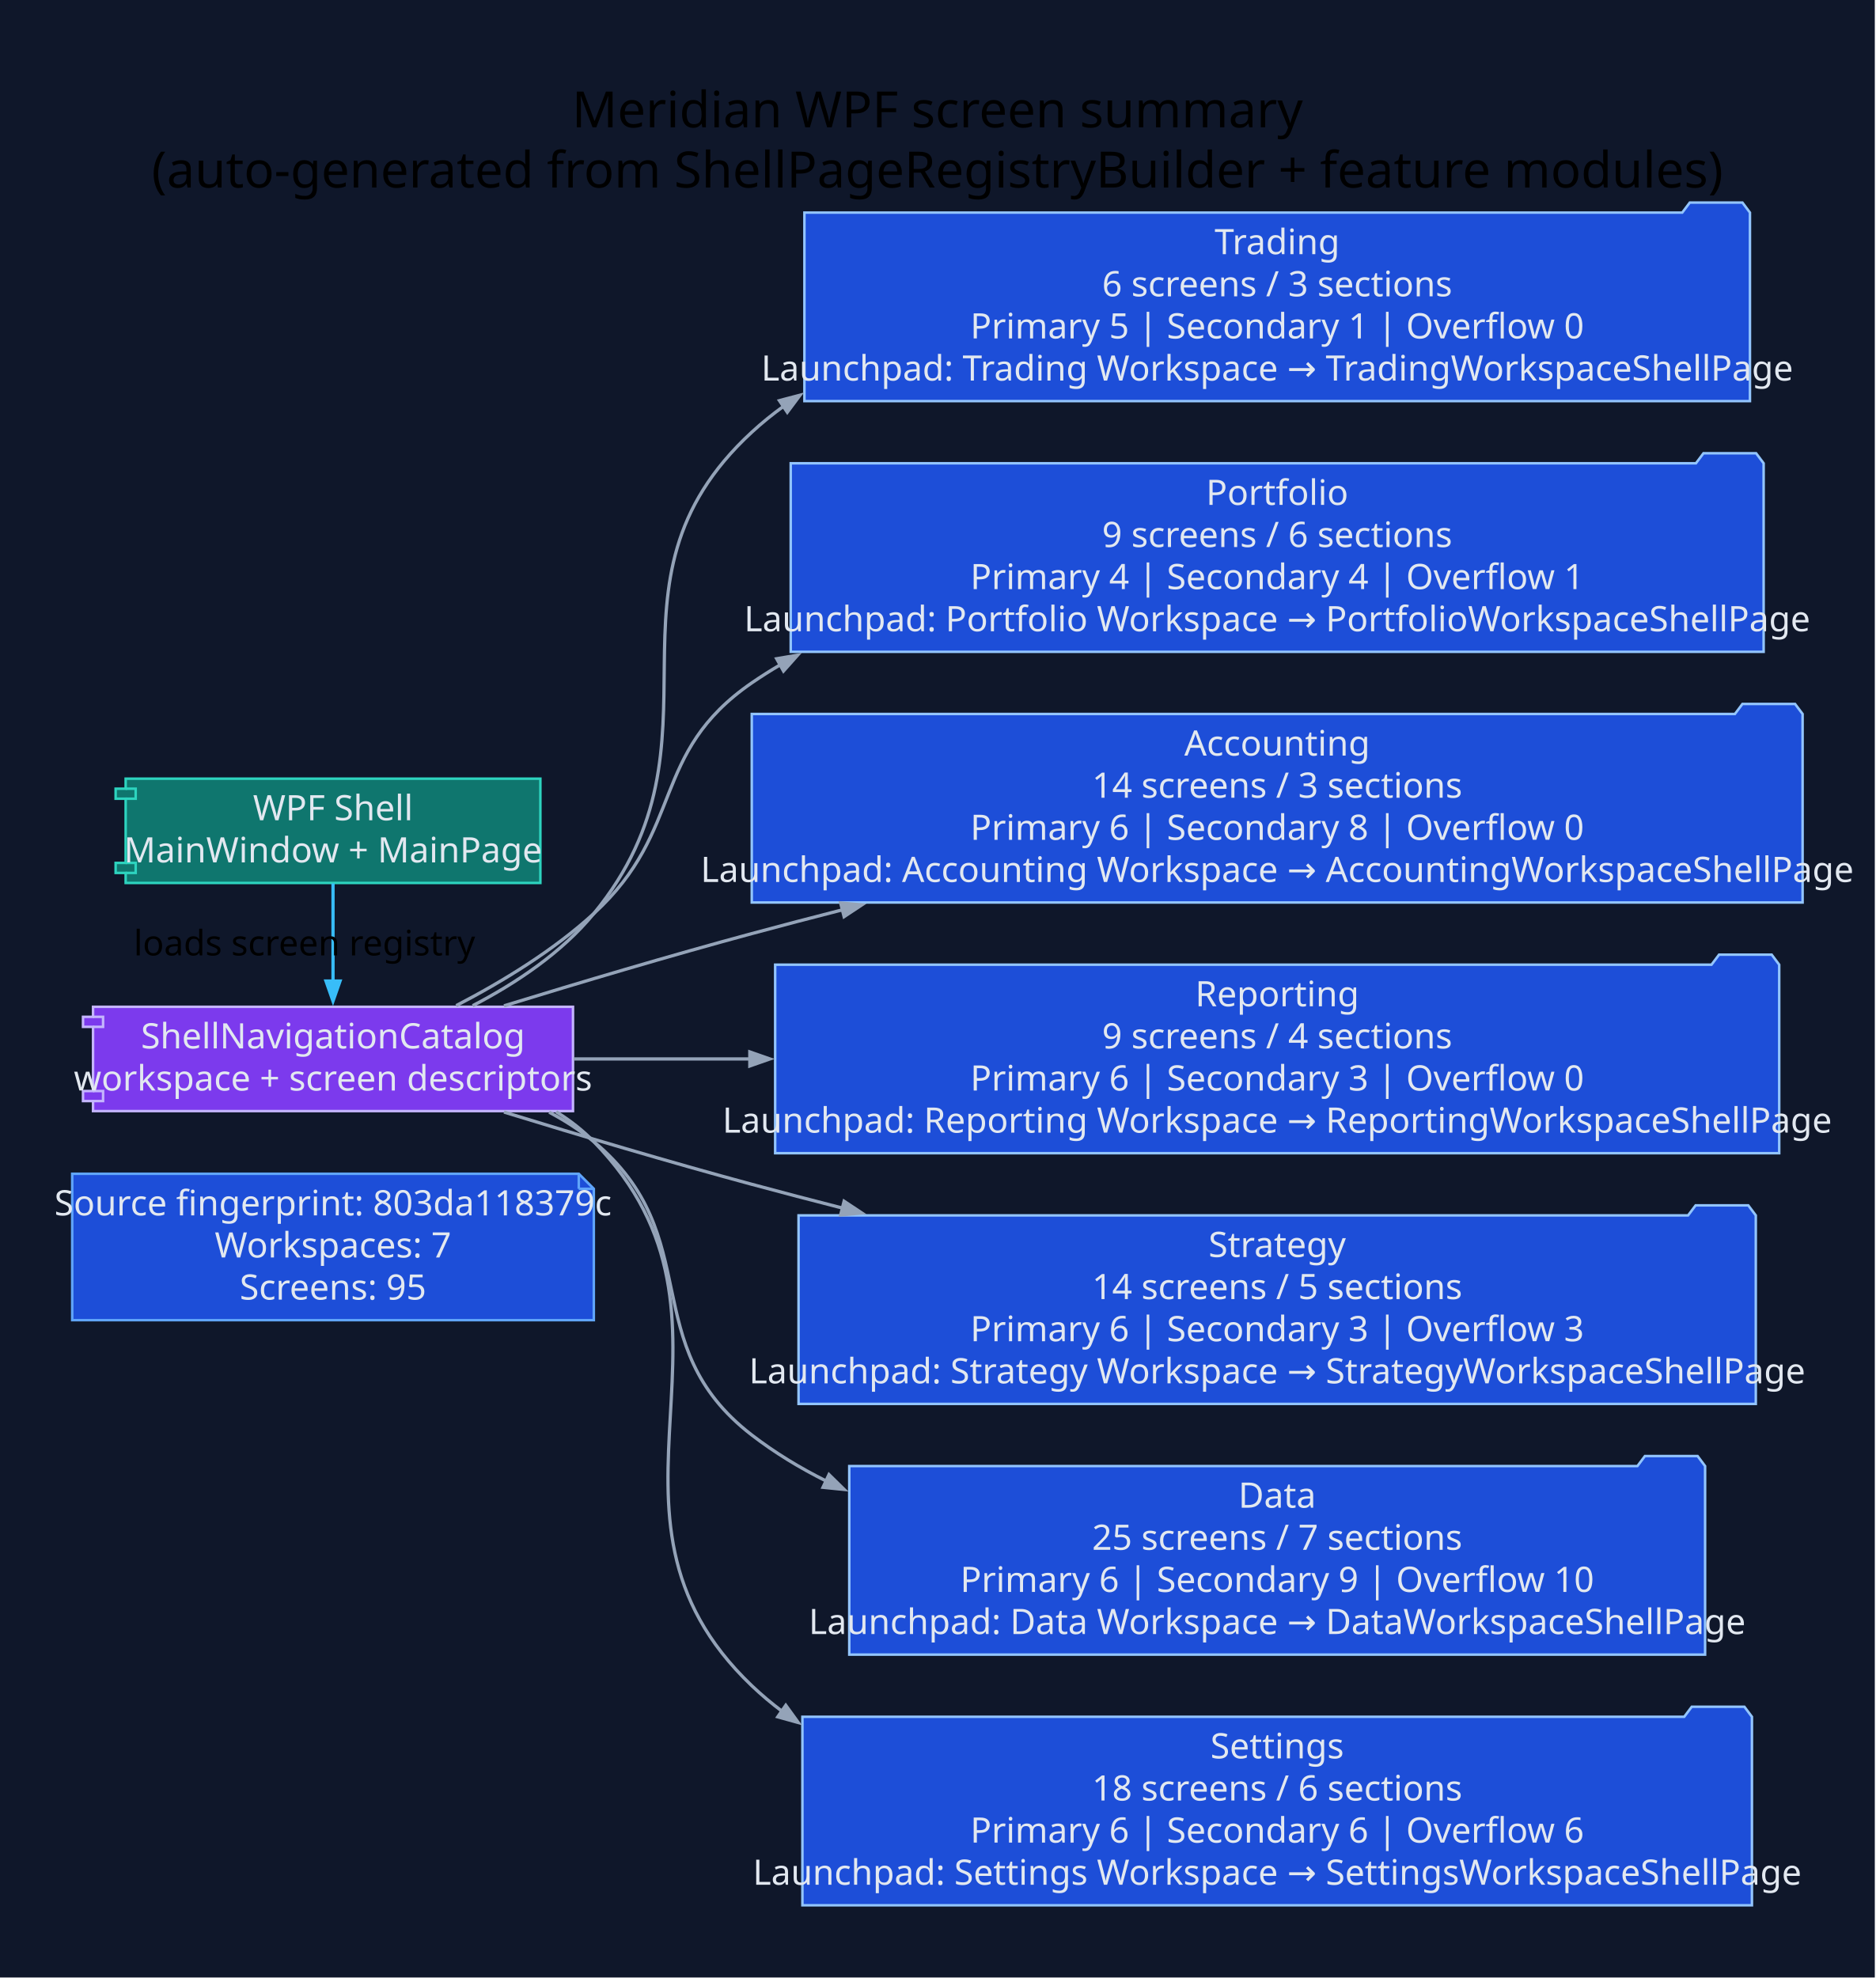
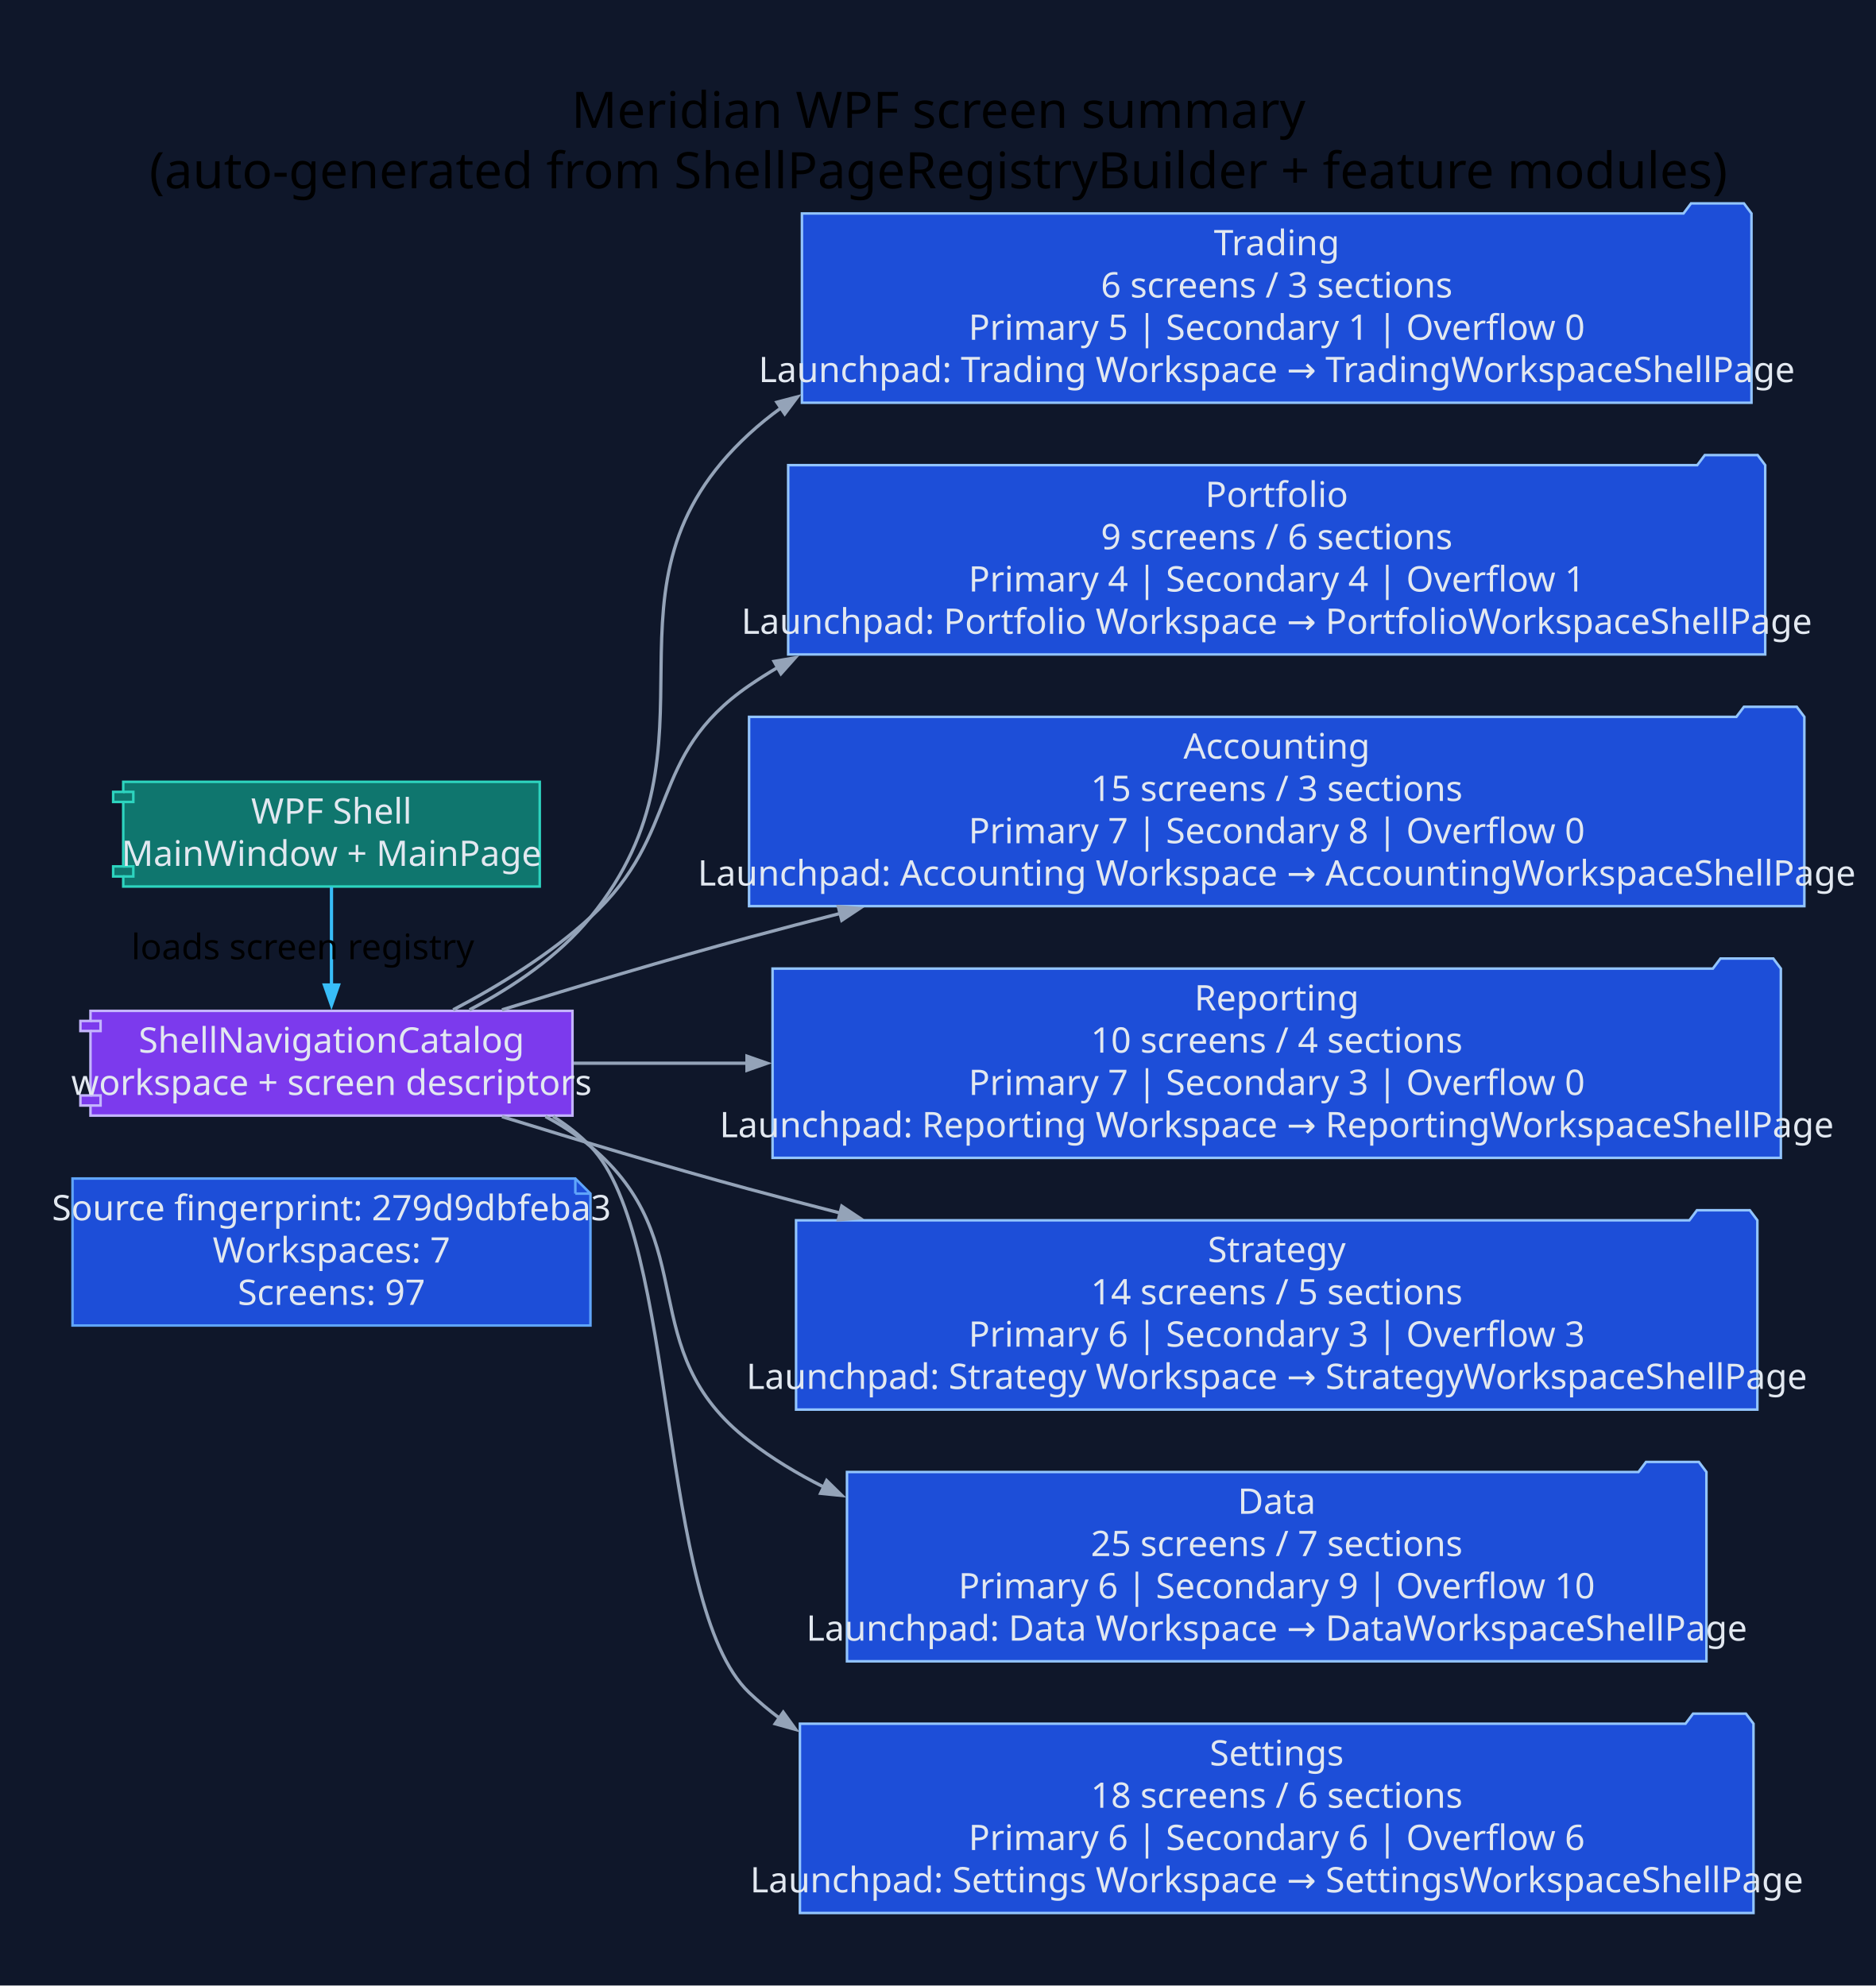
- <svg xmlns="http://www.w3.org/2000/svg" width="748pt" height="789pt" viewBox="0.00 0.00 748.00 789.00">
+ <svg xmlns="http://www.w3.org/2000/svg" width="745pt" height="789pt" viewBox="0.00 0.00 745.00 789.00">
  <g id="graph0" class="graph" transform="scale(1 1) rotate(0) translate(28.8 760)">
-     <polygon fill="#0f172a" stroke="none" points="-28.8,28.8 -28.8,-760 719.01,-760 719.01,28.8 -28.8,28.8" />
-     <text xml:space="preserve" text-anchor="middle" x="345.1" y="-709.2" font-family="Segoe UI" font-size="20.00">Meridian WPF screen summary</text>
-     <text xml:space="preserve" text-anchor="middle" x="345.1" y="-685.2" font-family="Segoe UI" font-size="20.00">(auto-generated from ShellPageRegistryBuilder + feature modules)</text>
+     <polygon fill="#0f172a" stroke="none" points="-28.8,28.8 -28.8,-760 716.67,-760 716.67,28.8 -28.8,28.8" />
+     <text xml:space="preserve" text-anchor="middle" x="343.93" y="-709.2" font-family="Segoe UI" font-size="20.00">Meridian WPF screen summary</text>
+     <text xml:space="preserve" text-anchor="middle" x="343.93" y="-685.2" font-family="Segoe UI" font-size="20.00">(auto-generated from ShellPageRegistryBuilder + feature modules)</text>
    <g id="node1" class="node">
-       <polygon fill="#1d4ed8" stroke="#60a5fa" points="202.06,-291.8 0,-291.8 0,-233.4 208.06,-233.4 208.06,-285.8 202.06,-291.8" />
-       <polyline fill="none" stroke="#60a5fa" points="202.06,-291.8 202.06,-285.8" />
-       <polyline fill="none" stroke="#60a5fa" points="208.06,-285.8 202.06,-285.8" />
-       <text xml:space="preserve" text-anchor="middle" x="104.03" y="-275.2" font-family="Segoe UI" font-size="14.00" fill="#e2e8f0">Source fingerprint: 803da118379c</text>
-       <text xml:space="preserve" text-anchor="middle" x="104.03" y="-258.4" font-family="Segoe UI" font-size="14.00" fill="#e2e8f0">Workspaces: 7</text>
-       <text xml:space="preserve" text-anchor="middle" x="104.03" y="-241.6" font-family="Segoe UI" font-size="14.00" fill="#e2e8f0">Screens: 95</text>
+       <polygon fill="#1d4ed8" stroke="#60a5fa" points="199.72,-291.8 0,-291.8 0,-233.4 205.72,-233.4 205.72,-285.8 199.72,-291.8" />
+       <polyline fill="none" stroke="#60a5fa" points="199.72,-291.8 199.72,-285.8" />
+       <polyline fill="none" stroke="#60a5fa" points="205.72,-285.8 199.72,-285.8" />
+       <text xml:space="preserve" text-anchor="middle" x="102.86" y="-275.2" font-family="Segoe UI" font-size="14.00" fill="#e2e8f0">Source fingerprint: 279d9dbfeba3</text>
+       <text xml:space="preserve" text-anchor="middle" x="102.86" y="-258.4" font-family="Segoe UI" font-size="14.00" fill="#e2e8f0">Workspaces: 7</text>
+       <text xml:space="preserve" text-anchor="middle" x="102.86" y="-241.6" font-family="Segoe UI" font-size="14.00" fill="#e2e8f0">Screens: 97</text>
    </g>
    <g id="node2" class="node">
-       <polygon fill="#0f766e" stroke="#2dd4bf" points="186.74,-449.4 21.32,-449.4 21.32,-445.4 17.32,-445.4 17.32,-441.4 21.32,-441.4 21.32,-415.8 17.32,-415.8 17.32,-411.8 21.32,-411.8 21.32,-407.8 186.74,-407.8 186.74,-449.4" />
-       <polyline fill="none" stroke="#2dd4bf" points="21.32,-445.4 25.32,-445.4 25.32,-441.4 21.32,-441.4" />
-       <polyline fill="none" stroke="#2dd4bf" points="21.32,-415.8 25.32,-415.8 25.32,-411.8 21.32,-411.8" />
-       <text xml:space="preserve" text-anchor="middle" x="104.03" y="-432.8" font-family="Segoe UI" font-size="14.00" fill="#e2e8f0">WPF Shell</text>
-       <text xml:space="preserve" text-anchor="middle" x="104.03" y="-416" font-family="Segoe UI" font-size="14.00" fill="#e2e8f0">MainWindow + MainPage</text>
+       <polygon fill="#0f766e" stroke="#2dd4bf" points="185.58,-449.4 20.15,-449.4 20.15,-445.4 16.15,-445.4 16.15,-441.4 20.15,-441.4 20.15,-415.8 16.15,-415.8 16.15,-411.8 20.15,-411.8 20.15,-407.8 185.58,-407.8 185.58,-449.4" />
+       <polyline fill="none" stroke="#2dd4bf" points="20.15,-445.4 24.15,-445.4 24.15,-441.4 20.15,-441.4" />
+       <polyline fill="none" stroke="#2dd4bf" points="20.15,-415.8 24.15,-415.8 24.15,-411.8 20.15,-411.8" />
+       <text xml:space="preserve" text-anchor="middle" x="102.86" y="-432.8" font-family="Segoe UI" font-size="14.00" fill="#e2e8f0">WPF Shell</text>
+       <text xml:space="preserve" text-anchor="middle" x="102.86" y="-416" font-family="Segoe UI" font-size="14.00" fill="#e2e8f0">MainWindow + MainPage</text>
    </g>
    <g id="node3" class="node">
-       <polygon fill="#7c3aed" stroke="#c4b5fd" points="199.75,-358.4 8.31,-358.4 8.31,-354.4 4.31,-354.4 4.31,-350.4 8.31,-350.4 8.31,-324.8 4.31,-324.8 4.31,-320.8 8.31,-320.8 8.31,-316.8 199.75,-316.8 199.75,-358.4" />
-       <polyline fill="none" stroke="#c4b5fd" points="8.31,-354.4 12.31,-354.4 12.31,-350.4 8.31,-350.4" />
-       <polyline fill="none" stroke="#c4b5fd" points="8.31,-324.8 12.31,-324.8 12.31,-320.8 8.31,-320.8" />
-       <text xml:space="preserve" text-anchor="middle" x="104.03" y="-341.8" font-family="Segoe UI" font-size="14.00" fill="#e2e8f0">ShellNavigationCatalog</text>
-       <text xml:space="preserve" text-anchor="middle" x="104.03" y="-325" font-family="Segoe UI" font-size="14.00" fill="#e2e8f0">workspace + screen descriptors</text>
+       <polygon fill="#7c3aed" stroke="#c4b5fd" points="198.58,-358.4 7.14,-358.4 7.14,-354.4 3.14,-354.4 3.14,-350.4 7.14,-350.4 7.14,-324.8 3.14,-324.8 3.14,-320.8 7.14,-320.8 7.14,-316.8 198.58,-316.8 198.58,-358.4" />
+       <polyline fill="none" stroke="#c4b5fd" points="7.14,-354.4 11.14,-354.4 11.14,-350.4 7.14,-350.4" />
+       <polyline fill="none" stroke="#c4b5fd" points="7.14,-324.8 11.14,-324.8 11.14,-320.8 7.14,-320.8" />
+       <text xml:space="preserve" text-anchor="middle" x="102.86" y="-341.8" font-family="Segoe UI" font-size="14.00" fill="#e2e8f0">ShellNavigationCatalog</text>
+       <text xml:space="preserve" text-anchor="middle" x="102.86" y="-325" font-family="Segoe UI" font-size="14.00" fill="#e2e8f0">workspace + screen descriptors</text>
    </g>
    <g id="edge1" class="edge">
-       <path fill="none" stroke="#38bdf8" stroke-width="1.3" d="M104.03,-407.61C104.03,-396.03 104.03,-381.43 104.03,-368.56" />
-       <polygon fill="#38bdf8" stroke="#38bdf8" stroke-width="1.3" points="106.83,-368.67 104.03,-360.67 101.23,-368.67 106.83,-368.67" />
-       <text xml:space="preserve" text-anchor="middle" x="92.63" y="-378.9" font-family="Segoe UI" font-size="14.00">loads screen registry</text>
+       <path fill="none" stroke="#38bdf8" stroke-width="1.3" d="M102.86,-407.61C102.86,-396.03 102.86,-381.43 102.86,-368.56" />
+       <polygon fill="#38bdf8" stroke="#38bdf8" stroke-width="1.3" points="105.66,-368.67 102.86,-360.67 100.06,-368.67 105.66,-368.67" />
+       <text xml:space="preserve" text-anchor="middle" x="91.46" y="-378.9" font-family="Segoe UI" font-size="14.00">loads screen registry</text>
    </g>
    <g id="node4" class="node">
-       <polygon fill="#1d4ed8" stroke="#93c5fd" points="669.21,-675.2 666.21,-679.2 645.21,-679.2 642.21,-675.2 292.06,-675.2 292.06,-600 669.21,-600 669.21,-675.2" />
-       <text xml:space="preserve" text-anchor="middle" x="480.63" y="-658.6" font-family="Segoe UI" font-size="14.00" fill="#e2e8f0">Trading</text>
-       <text xml:space="preserve" text-anchor="middle" x="480.63" y="-641.8" font-family="Segoe UI" font-size="14.00" fill="#e2e8f0">6 screens / 3 sections</text>
-       <text xml:space="preserve" text-anchor="middle" x="480.63" y="-625" font-family="Segoe UI" font-size="14.00" fill="#e2e8f0">Primary 5 | Secondary 1 | Overflow 0</text>
-       <text xml:space="preserve" text-anchor="middle" x="480.63" y="-608.2" font-family="Segoe UI" font-size="14.00" fill="#e2e8f0">Launchpad: Trading Workspace → TradingWorkspaceShellPage</text>
+       <polygon fill="#1d4ed8" stroke="#93c5fd" points="666.87,-675.2 663.87,-679.2 642.87,-679.2 639.87,-675.2 289.72,-675.2 289.72,-600 666.87,-600 666.87,-675.2" />
+       <text xml:space="preserve" text-anchor="middle" x="478.3" y="-658.6" font-family="Segoe UI" font-size="14.00" fill="#e2e8f0">Trading</text>
+       <text xml:space="preserve" text-anchor="middle" x="478.3" y="-641.8" font-family="Segoe UI" font-size="14.00" fill="#e2e8f0">6 screens / 3 sections</text>
+       <text xml:space="preserve" text-anchor="middle" x="478.3" y="-625" font-family="Segoe UI" font-size="14.00" fill="#e2e8f0">Primary 5 | Secondary 1 | Overflow 0</text>
+       <text xml:space="preserve" text-anchor="middle" x="478.3" y="-608.2" font-family="Segoe UI" font-size="14.00" fill="#e2e8f0">Launchpad: Trading Workspace → TradingWorkspaceShellPage</text>
    </g>
    <g id="edge2" class="edge">
-       <path fill="none" stroke="#94a3b8" stroke-width="1.3" d="M159.74,-358.84C177.2,-367.91 195.3,-380.05 208.06,-395.6 265.06,-465 205.01,-526.74 271.06,-587.6 275.08,-591.31 279.33,-594.75 283.76,-597.95" />
-       <polygon fill="#94a3b8" stroke="#94a3b8" stroke-width="1.3" points="282.11,-600.21 290.3,-602.36 285.23,-595.57 282.11,-600.21" />
+       <path fill="none" stroke="#94a3b8" stroke-width="1.3" d="M157.69,-358.82C175.04,-367.91 193.04,-380.08 205.72,-395.6 262.55,-465.14 202.68,-526.74 268.72,-587.6 272.75,-591.31 276.99,-594.75 281.43,-597.95" />
+       <polygon fill="#94a3b8" stroke="#94a3b8" stroke-width="1.3" points="279.77,-600.21 287.97,-602.36 282.9,-595.57 279.77,-600.21" />
    </g>
    <g id="node5" class="node">
-       <polygon fill="#1d4ed8" stroke="#93c5fd" points="674.67,-575.2 671.67,-579.2 650.67,-579.2 647.67,-575.2 286.6,-575.2 286.6,-500 674.67,-500 674.67,-575.2" />
-       <text xml:space="preserve" text-anchor="middle" x="480.63" y="-558.6" font-family="Segoe UI" font-size="14.00" fill="#e2e8f0">Portfolio</text>
-       <text xml:space="preserve" text-anchor="middle" x="480.63" y="-541.8" font-family="Segoe UI" font-size="14.00" fill="#e2e8f0">9 screens / 6 sections</text>
-       <text xml:space="preserve" text-anchor="middle" x="480.63" y="-525" font-family="Segoe UI" font-size="14.00" fill="#e2e8f0">Primary 4 | Secondary 4 | Overflow 1</text>
-       <text xml:space="preserve" text-anchor="middle" x="480.63" y="-508.2" font-family="Segoe UI" font-size="14.00" fill="#e2e8f0">Launchpad: Portfolio Workspace → PortfolioWorkspaceShellPage</text>
+       <polygon fill="#1d4ed8" stroke="#93c5fd" points="672.33,-575.2 669.33,-579.2 648.33,-579.2 645.33,-575.2 284.26,-575.2 284.26,-500 672.33,-500 672.33,-575.2" />
+       <text xml:space="preserve" text-anchor="middle" x="478.3" y="-558.6" font-family="Segoe UI" font-size="14.00" fill="#e2e8f0">Portfolio</text>
+       <text xml:space="preserve" text-anchor="middle" x="478.3" y="-541.8" font-family="Segoe UI" font-size="14.00" fill="#e2e8f0">9 screens / 6 sections</text>
+       <text xml:space="preserve" text-anchor="middle" x="478.3" y="-525" font-family="Segoe UI" font-size="14.00" fill="#e2e8f0">Primary 4 | Secondary 4 | Overflow 1</text>
+       <text xml:space="preserve" text-anchor="middle" x="478.3" y="-508.2" font-family="Segoe UI" font-size="14.00" fill="#e2e8f0">Launchpad: Portfolio Workspace → PortfolioWorkspaceShellPage</text>
    </g>
    <g id="edge3" class="edge">
-       <path fill="none" stroke="#94a3b8" stroke-width="1.3" d="M153.17,-358.87C171.59,-368.43 192.02,-380.9 208.06,-395.6 244.61,-429.07 230.24,-459.5 271.06,-487.6 274.74,-490.13 278.53,-492.54 282.42,-494.82" />
-       <polygon fill="#94a3b8" stroke="#94a3b8" stroke-width="1.3" points="281,-497.24 289.36,-498.67 283.72,-492.34 281,-497.24" />
+       <path fill="none" stroke="#94a3b8" stroke-width="1.3" d="M151.19,-358.82C169.47,-368.42 189.78,-380.92 205.72,-395.6 242.19,-429.16 227.9,-459.5 268.72,-487.6 272.4,-490.13 276.2,-492.54 280.08,-494.82" />
+       <polygon fill="#94a3b8" stroke="#94a3b8" stroke-width="1.3" points="278.66,-497.24 287.02,-498.67 281.38,-492.34 278.66,-497.24" />
    </g>
    <g id="node6" class="node">
-       <polygon fill="#1d4ed8" stroke="#93c5fd" points="690.21,-475.2 687.21,-479.2 666.21,-479.2 663.21,-475.2 271.06,-475.2 271.06,-400 690.21,-400 690.21,-475.2" />
-       <text xml:space="preserve" text-anchor="middle" x="480.63" y="-458.6" font-family="Segoe UI" font-size="14.00" fill="#e2e8f0">Accounting</text>
-       <text xml:space="preserve" text-anchor="middle" x="480.63" y="-441.8" font-family="Segoe UI" font-size="14.00" fill="#e2e8f0">14 screens / 3 sections</text>
-       <text xml:space="preserve" text-anchor="middle" x="480.63" y="-425" font-family="Segoe UI" font-size="14.00" fill="#e2e8f0">Primary 6 | Secondary 8 | Overflow 0</text>
-       <text xml:space="preserve" text-anchor="middle" x="480.63" y="-408.2" font-family="Segoe UI" font-size="14.00" fill="#e2e8f0">Launchpad: Accounting Workspace → AccountingWorkspaceShellPage</text>
+       <polygon fill="#1d4ed8" stroke="#93c5fd" points="687.87,-475.2 684.87,-479.2 663.87,-479.2 660.87,-475.2 268.72,-475.2 268.72,-400 687.87,-400 687.87,-475.2" />
+       <text xml:space="preserve" text-anchor="middle" x="478.3" y="-458.6" font-family="Segoe UI" font-size="14.00" fill="#e2e8f0">Accounting</text>
+       <text xml:space="preserve" text-anchor="middle" x="478.3" y="-441.8" font-family="Segoe UI" font-size="14.00" fill="#e2e8f0">15 screens / 3 sections</text>
+       <text xml:space="preserve" text-anchor="middle" x="478.3" y="-425" font-family="Segoe UI" font-size="14.00" fill="#e2e8f0">Primary 7 | Secondary 8 | Overflow 0</text>
+       <text xml:space="preserve" text-anchor="middle" x="478.3" y="-408.2" font-family="Segoe UI" font-size="14.00" fill="#e2e8f0">Launchpad: Accounting Workspace → AccountingWorkspaceShellPage</text>
    </g>
    <g id="edge4" class="edge">
-       <path fill="none" stroke="#94a3b8" stroke-width="1.3" d="M172.23,-358.79C202.35,-368.04 238.37,-378.77 271.06,-387.6 282.88,-390.79 295.1,-393.99 307.43,-397.14" />
-       <polygon fill="#94a3b8" stroke="#94a3b8" stroke-width="1.3" points="306.52,-399.8 314.96,-399.05 307.89,-394.37 306.52,-399.8" />
+       <path fill="none" stroke="#94a3b8" stroke-width="1.3" d="M170.58,-358.82C200.48,-368.07 236.25,-378.79 268.72,-387.6 280.54,-390.8 292.76,-394.01 305.08,-397.16" />
+       <polygon fill="#94a3b8" stroke="#94a3b8" stroke-width="1.3" points="304.17,-399.82 312.61,-399.08 305.55,-394.39 304.17,-399.82" />
    </g>
    <g id="node7" class="node">
-       <polygon fill="#1d4ed8" stroke="#93c5fd" points="680.88,-375.2 677.88,-379.2 656.88,-379.2 653.88,-375.2 280.39,-375.2 280.39,-300 680.88,-300 680.88,-375.2" />
-       <text xml:space="preserve" text-anchor="middle" x="480.63" y="-358.6" font-family="Segoe UI" font-size="14.00" fill="#e2e8f0">Reporting</text>
-       <text xml:space="preserve" text-anchor="middle" x="480.63" y="-341.8" font-family="Segoe UI" font-size="14.00" fill="#e2e8f0">9 screens / 4 sections</text>
-       <text xml:space="preserve" text-anchor="middle" x="480.63" y="-325" font-family="Segoe UI" font-size="14.00" fill="#e2e8f0">Primary 6 | Secondary 3 | Overflow 0</text>
-       <text xml:space="preserve" text-anchor="middle" x="480.63" y="-308.2" font-family="Segoe UI" font-size="14.00" fill="#e2e8f0">Launchpad: Reporting Workspace → ReportingWorkspaceShellPage</text>
+       <polygon fill="#1d4ed8" stroke="#93c5fd" points="678.54,-375.2 675.54,-379.2 654.54,-379.2 651.54,-375.2 278.05,-375.2 278.05,-300 678.54,-300 678.54,-375.2" />
+       <text xml:space="preserve" text-anchor="middle" x="478.3" y="-358.6" font-family="Segoe UI" font-size="14.00" fill="#e2e8f0">Reporting</text>
+       <text xml:space="preserve" text-anchor="middle" x="478.3" y="-341.8" font-family="Segoe UI" font-size="14.00" fill="#e2e8f0">10 screens / 4 sections</text>
+       <text xml:space="preserve" text-anchor="middle" x="478.3" y="-325" font-family="Segoe UI" font-size="14.00" fill="#e2e8f0">Primary 7 | Secondary 3 | Overflow 0</text>
+       <text xml:space="preserve" text-anchor="middle" x="478.3" y="-308.2" font-family="Segoe UI" font-size="14.00" fill="#e2e8f0">Launchpad: Reporting Workspace → ReportingWorkspaceShellPage</text>
    </g>
    <g id="edge5" class="edge">
-       <path fill="none" stroke="#94a3b8" stroke-width="1.3" d="M200.04,-337.6C221.86,-337.6 245.9,-337.6 270.45,-337.6" />
-       <polygon fill="#94a3b8" stroke="#94a3b8" stroke-width="1.3" points="270.28,-340.4 278.28,-337.6 270.28,-334.8 270.28,-340.4" />
+       <path fill="none" stroke="#94a3b8" stroke-width="1.3" d="M199.06,-337.6C220.43,-337.6 243.92,-337.6 267.92,-337.6" />
+       <polygon fill="#94a3b8" stroke="#94a3b8" stroke-width="1.3" points="267.89,-340.4 275.89,-337.6 267.89,-334.8 267.89,-340.4" />
    </g>
    <g id="node8" class="node">
-       <polygon fill="#1d4ed8" stroke="#93c5fd" points="671.54,-275.2 668.54,-279.2 647.54,-279.2 644.54,-275.2 289.72,-275.2 289.72,-200 671.54,-200 671.54,-275.2" />
-       <text xml:space="preserve" text-anchor="middle" x="480.63" y="-258.6" font-family="Segoe UI" font-size="14.00" fill="#e2e8f0">Strategy</text>
-       <text xml:space="preserve" text-anchor="middle" x="480.63" y="-241.8" font-family="Segoe UI" font-size="14.00" fill="#e2e8f0">14 screens / 5 sections</text>
-       <text xml:space="preserve" text-anchor="middle" x="480.63" y="-225" font-family="Segoe UI" font-size="14.00" fill="#e2e8f0">Primary 6 | Secondary 3 | Overflow 3</text>
-       <text xml:space="preserve" text-anchor="middle" x="480.63" y="-208.2" font-family="Segoe UI" font-size="14.00" fill="#e2e8f0">Launchpad: Strategy Workspace → StrategyWorkspaceShellPage</text>
+       <polygon fill="#1d4ed8" stroke="#93c5fd" points="669.21,-275.2 666.21,-279.2 645.21,-279.2 642.21,-275.2 287.39,-275.2 287.39,-200 669.21,-200 669.21,-275.2" />
+       <text xml:space="preserve" text-anchor="middle" x="478.3" y="-258.6" font-family="Segoe UI" font-size="14.00" fill="#e2e8f0">Strategy</text>
+       <text xml:space="preserve" text-anchor="middle" x="478.3" y="-241.8" font-family="Segoe UI" font-size="14.00" fill="#e2e8f0">14 screens / 5 sections</text>
+       <text xml:space="preserve" text-anchor="middle" x="478.3" y="-225" font-family="Segoe UI" font-size="14.00" fill="#e2e8f0">Primary 6 | Secondary 3 | Overflow 3</text>
+       <text xml:space="preserve" text-anchor="middle" x="478.3" y="-208.2" font-family="Segoe UI" font-size="14.00" fill="#e2e8f0">Launchpad: Strategy Workspace → StrategyWorkspaceShellPage</text>
    </g>
    <g id="edge6" class="edge">
-       <path fill="none" stroke="#94a3b8" stroke-width="1.3" d="M172.23,-316.41C202.35,-307.16 238.37,-296.43 271.06,-287.6 282.88,-284.41 295.1,-281.21 307.43,-278.06" />
-       <polygon fill="#94a3b8" stroke="#94a3b8" stroke-width="1.3" points="307.89,-280.83 314.96,-276.15 306.52,-275.4 307.89,-280.83" />
+       <path fill="none" stroke="#94a3b8" stroke-width="1.3" d="M170.58,-316.38C200.48,-307.13 236.25,-296.41 268.72,-287.6 280.54,-284.4 292.76,-281.19 305.08,-278.04" />
+       <polygon fill="#94a3b8" stroke="#94a3b8" stroke-width="1.3" points="305.55,-280.81 312.61,-276.12 304.17,-275.38 305.55,-280.81" />
    </g>
    <g id="node9" class="node">
-       <polygon fill="#1d4ed8" stroke="#93c5fd" points="651.32,-175.2 648.32,-179.2 627.32,-179.2 624.32,-175.2 309.95,-175.2 309.95,-100 651.32,-100 651.32,-175.2" />
-       <text xml:space="preserve" text-anchor="middle" x="480.63" y="-158.6" font-family="Segoe UI" font-size="14.00" fill="#e2e8f0">Data</text>
-       <text xml:space="preserve" text-anchor="middle" x="480.63" y="-141.8" font-family="Segoe UI" font-size="14.00" fill="#e2e8f0">25 screens / 7 sections</text>
-       <text xml:space="preserve" text-anchor="middle" x="480.63" y="-125" font-family="Segoe UI" font-size="14.00" fill="#e2e8f0">Primary 6 | Secondary 9 | Overflow 10</text>
-       <text xml:space="preserve" text-anchor="middle" x="480.63" y="-108.2" font-family="Segoe UI" font-size="14.00" fill="#e2e8f0">Launchpad: Data Workspace → DataWorkspaceShellPage</text>
+       <polygon fill="#1d4ed8" stroke="#93c5fd" points="648.98,-175.2 645.98,-179.2 624.98,-179.2 621.98,-175.2 307.61,-175.2 307.61,-100 648.98,-100 648.98,-175.2" />
+       <text xml:space="preserve" text-anchor="middle" x="478.3" y="-158.6" font-family="Segoe UI" font-size="14.00" fill="#e2e8f0">Data</text>
+       <text xml:space="preserve" text-anchor="middle" x="478.3" y="-141.8" font-family="Segoe UI" font-size="14.00" fill="#e2e8f0">25 screens / 7 sections</text>
+       <text xml:space="preserve" text-anchor="middle" x="478.3" y="-125" font-family="Segoe UI" font-size="14.00" fill="#e2e8f0">Primary 6 | Secondary 9 | Overflow 10</text>
+       <text xml:space="preserve" text-anchor="middle" x="478.3" y="-108.2" font-family="Segoe UI" font-size="14.00" fill="#e2e8f0">Launchpad: Data Workspace → DataWorkspaceShellPage</text>
    </g>
    <g id="edge7" class="edge">
-       <path fill="none" stroke="#94a3b8" stroke-width="1.3" d="M190.24,-316.36C196.6,-312.99 202.65,-309.1 208.06,-304.6 253.48,-266.85 224.26,-223.63 271.06,-187.6 280.23,-180.55 290.23,-174.47 300.75,-169.23" />
-       <polygon fill="#94a3b8" stroke="#94a3b8" stroke-width="1.3" points="301.86,-171.8 307.91,-165.87 299.48,-166.73 301.86,-171.8" />
+       <path fill="none" stroke="#94a3b8" stroke-width="1.3" d="M187.86,-316.41C194.24,-313.03 200.3,-309.12 205.72,-304.6 251.08,-266.78 221.93,-223.63 268.72,-187.6 277.89,-180.55 287.9,-174.47 298.41,-169.23" />
+       <polygon fill="#94a3b8" stroke="#94a3b8" stroke-width="1.3" points="299.53,-171.8 305.58,-165.87 297.14,-166.73 299.53,-171.8" />
    </g>
    <g id="node10" class="node">
-       <polygon fill="#1d4ed8" stroke="#93c5fd" points="670,-75.2 667,-79.2 646,-79.2 643,-75.2 291.26,-75.2 291.26,0 670,0 670,-75.2" />
-       <text xml:space="preserve" text-anchor="middle" x="480.63" y="-58.6" font-family="Segoe UI" font-size="14.00" fill="#e2e8f0">Settings</text>
-       <text xml:space="preserve" text-anchor="middle" x="480.63" y="-41.8" font-family="Segoe UI" font-size="14.00" fill="#e2e8f0">18 screens / 6 sections</text>
-       <text xml:space="preserve" text-anchor="middle" x="480.63" y="-25" font-family="Segoe UI" font-size="14.00" fill="#e2e8f0">Primary 6 | Secondary 6 | Overflow 6</text>
-       <text xml:space="preserve" text-anchor="middle" x="480.63" y="-8.2" font-family="Segoe UI" font-size="14.00" fill="#e2e8f0">Launchpad: Settings Workspace → SettingsWorkspaceShellPage</text>
+       <polygon fill="#1d4ed8" stroke="#93c5fd" points="667.67,-75.2 664.67,-79.2 643.67,-79.2 640.67,-75.2 288.92,-75.2 288.92,0 667.67,0 667.67,-75.2" />
+       <text xml:space="preserve" text-anchor="middle" x="478.3" y="-58.6" font-family="Segoe UI" font-size="14.00" fill="#e2e8f0">Settings</text>
+       <text xml:space="preserve" text-anchor="middle" x="478.3" y="-41.8" font-family="Segoe UI" font-size="14.00" fill="#e2e8f0">18 screens / 6 sections</text>
+       <text xml:space="preserve" text-anchor="middle" x="478.3" y="-25" font-family="Segoe UI" font-size="14.00" fill="#e2e8f0">Primary 6 | Secondary 6 | Overflow 6</text>
+       <text xml:space="preserve" text-anchor="middle" x="478.3" y="-8.2" font-family="Segoe UI" font-size="14.00" fill="#e2e8f0">Launchpad: Settings Workspace → SettingsWorkspaceShellPage</text>
    </g>
    <g id="edge8" class="edge">
-       <path fill="none" stroke="#94a3b8" stroke-width="1.3" d="M193.05,-316.52C198.52,-313.12 203.61,-309.18 208.06,-304.6 278.09,-232.62 198.39,-156.91 271.06,-87.6 274.94,-83.91 279.03,-80.47 283.31,-77.27" />
-       <polygon fill="#94a3b8" stroke="#94a3b8" stroke-width="1.3" points="284.63,-79.77 289.6,-72.9 281.43,-75.17 284.63,-79.77" />
+       <path fill="none" stroke="#94a3b8" stroke-width="1.3" d="M190.89,-316.43C196.3,-313.05 201.32,-309.14 205.72,-304.6 240.68,-268.55 232.39,-122.26 268.72,-87.6 272.6,-83.91 276.69,-80.47 280.98,-77.27" />
+       <polygon fill="#94a3b8" stroke="#94a3b8" stroke-width="1.3" points="282.29,-79.77 287.26,-72.9 279.09,-75.17 282.29,-79.77" />
    </g>
  </g>
</svg>
